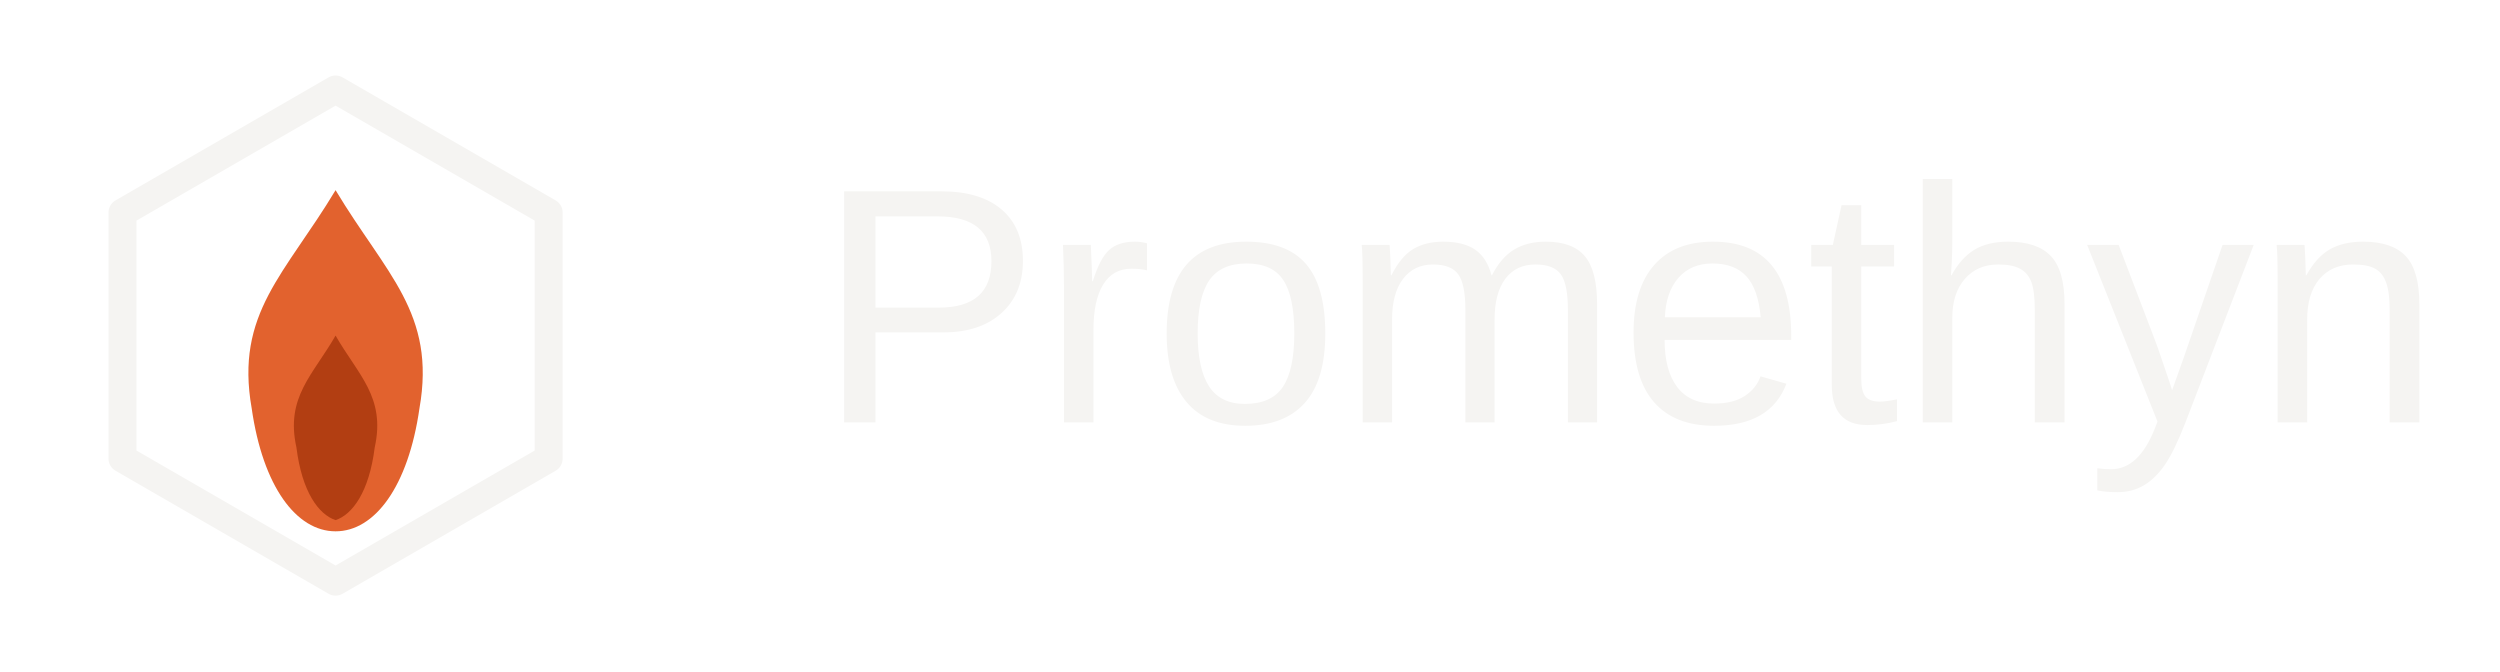
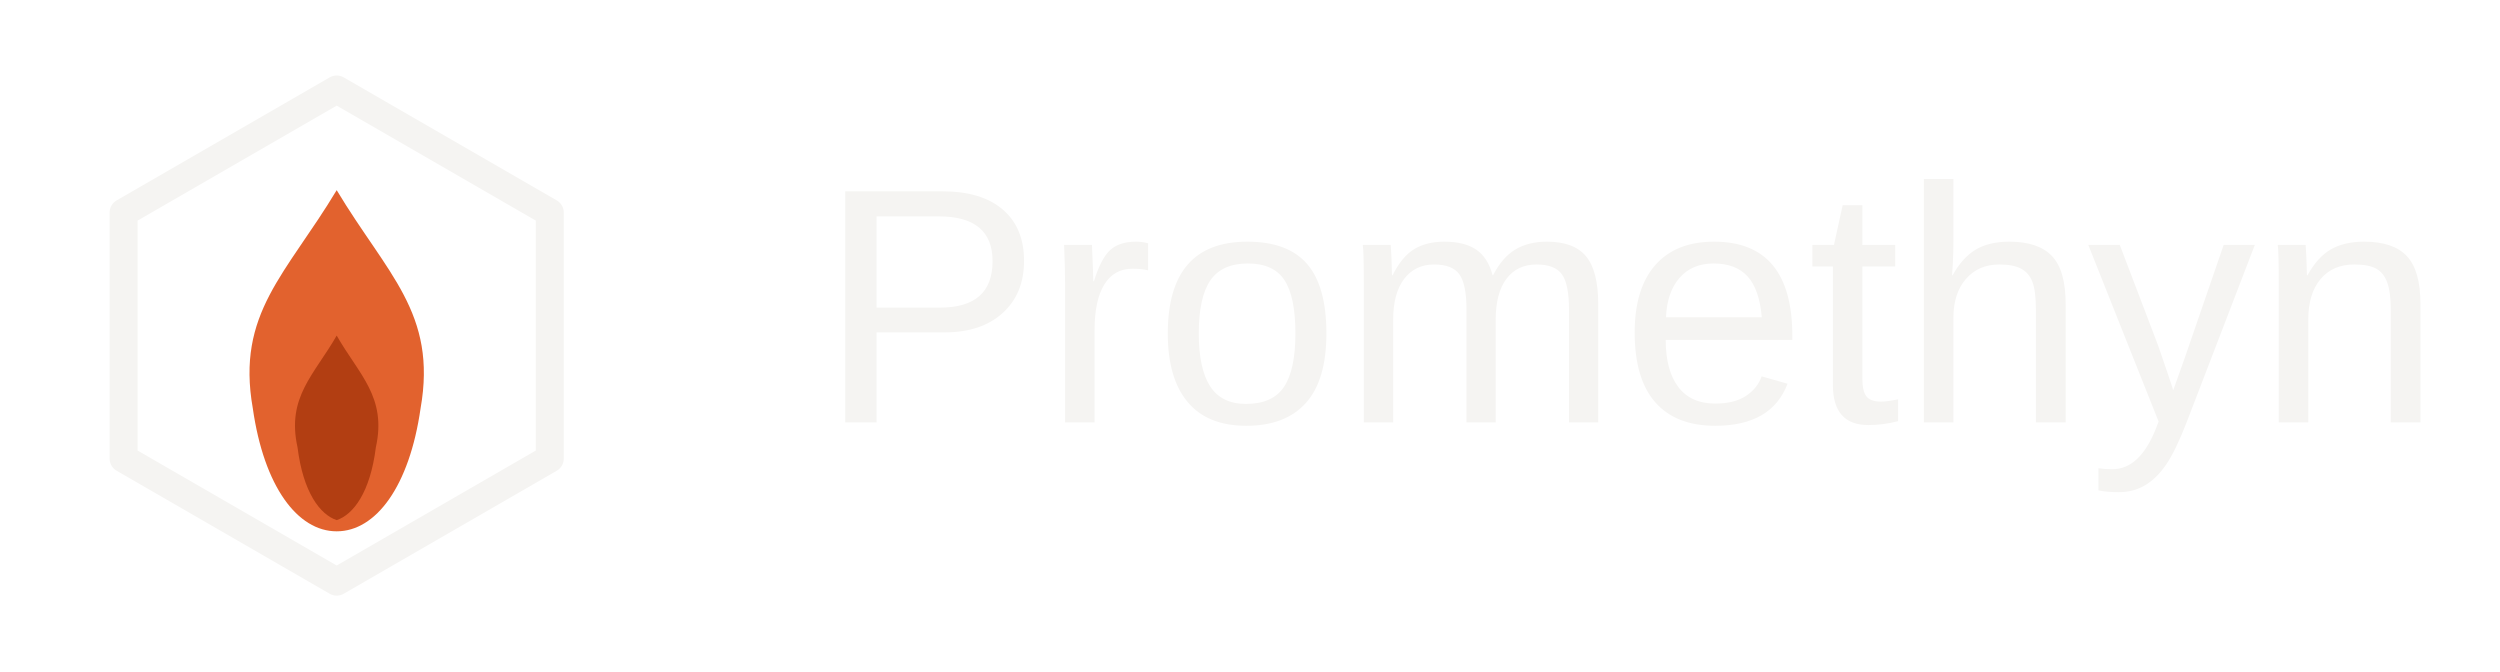
- <svg xmlns="http://www.w3.org/2000/svg" viewBox="0 0 0 0 446.6 120" width="447" height="120" role="img" aria-label="Promethyn">
+ <svg xmlns="http://www.w3.org/2000/svg" viewBox="0 0 446.6 120" width="447" height="120" role="img" aria-label="Promethyn">
  <polygon points="60,16 98.1,38 98.1,82 60,104 21.9,82 21.9,38" fill="none" stroke="#F5F4F2" stroke-width="5" stroke-linejoin="round" />
  <path d="M60 34 C69 49,78 56,75 73 C73 87,67 95,60 95 C53 95,47 87,45 73 C42 56,51 49,60 34 Z" fill="#E2622E" />
  <path d="M60 60 C64 67,69 71,67 80 C66 88,63 92,60 93 C57 92,54 88,53 80 C51 71,56 67,60 60 Z" fill="#B23E12" />
  <g transform="translate(146.0,32.0)">
    <path d="M36.90 14.64 Q36.90 20.51 33.07 23.97 Q29.25 27.43 22.68 27.43 L10.53 27.43 L10.53 43.53 L4.93 43.53 L4.93 2.21 L22.32 2.21 Q29.28 2.21 33.09 5.46 Q36.90 8.72 36.90 14.64 Z M31.27 14.70 Q31.27 6.69 21.65 6.69 L10.53 6.69 L10.53 23.00 L21.88 23.00 Q31.27 23.00 31.27 14.70 Z M44.24 43.53 L44.24 19.19 Q44.24 15.84 44.06 11.80 L49.04 11.80 Q49.28 17.20 49.28 18.28 L49.40 18.28 Q50.66 14.20 52.30 12.71 Q53.94 11.21 56.94 11.21 Q57.99 11.21 59.08 11.50 L59.08 16.34 Q58.03 16.05 56.26 16.05 Q52.98 16.05 51.24 18.89 Q49.51 21.71 49.51 26.99 L49.51 43.53 L44.24 43.53 Z M90.96 27.63 Q90.96 35.97 87.29 40.05 Q83.62 44.13 76.65 44.13 Q69.69 44.13 66.15 39.88 Q62.60 35.64 62.60 27.63 Q62.60 11.21 76.82 11.21 Q84.09 11.21 87.53 15.22 Q90.96 19.21 90.96 27.63 Z M85.42 27.63 Q85.42 21.06 83.46 18.09 Q81.51 15.11 76.91 15.11 Q72.28 15.11 70.20 18.15 Q68.14 21.19 68.14 27.63 Q68.14 33.91 70.17 37.07 Q72.22 40.22 76.58 40.22 Q81.34 40.22 83.38 37.17 Q85.42 34.12 85.42 27.63 Z M116.01 43.53 L116.01 23.41 Q116.01 18.81 114.74 17.06 Q113.49 15.29 110.20 15.29 Q106.83 15.29 104.86 17.87 Q102.90 20.45 102.90 25.15 L102.90 43.53 L97.65 43.53 L97.65 18.58 Q97.65 13.03 97.47 11.80 L102.46 11.80 Q102.49 11.94 102.51 12.59 Q102.55 13.23 102.59 14.07 Q102.64 14.91 102.69 17.22 L102.79 17.22 Q104.48 13.85 106.68 12.53 Q108.89 11.21 112.05 11.21 Q115.66 11.21 117.76 12.64 Q119.85 14.08 120.68 17.22 L120.76 17.22 Q122.40 14.02 124.73 12.62 Q127.07 11.21 130.38 11.21 Q135.20 11.21 137.38 13.82 Q139.56 16.43 139.56 22.39 L139.56 43.53 L134.34 43.53 L134.34 23.41 Q134.34 18.81 133.08 17.06 Q131.82 15.29 128.53 15.29 Q125.08 15.29 123.15 17.85 Q121.23 20.42 121.23 25.15 L121.23 43.53 L116.01 43.53 Z M151.63 28.78 Q151.63 34.23 153.88 37.20 Q156.14 40.16 160.48 40.16 Q163.91 40.16 165.98 38.79 Q168.05 37.41 168.78 35.29 L173.41 36.61 Q170.57 44.13 160.48 44.13 Q153.44 44.13 149.76 39.93 Q146.08 35.73 146.08 27.46 Q146.08 19.60 149.76 15.40 Q153.44 11.21 160.27 11.21 Q174.27 11.21 174.27 28.08 L174.27 28.78 L151.63 28.78 Z M168.81 24.73 Q168.37 19.71 166.26 17.41 Q164.15 15.11 160.19 15.11 Q156.35 15.11 154.10 17.68 Q151.86 20.25 151.68 24.73 L168.81 24.73 Z M193.18 43.30 Q190.57 44.00 187.85 44.00 Q181.52 44.00 181.52 36.81 L181.52 15.64 L177.85 15.64 L177.85 11.80 L181.71 11.80 L183.27 4.69 L186.79 4.69 L186.79 11.80 L192.66 11.80 L192.66 15.64 L186.79 15.64 L186.79 35.67 Q186.79 37.96 187.53 38.89 Q188.28 39.81 190.13 39.81 Q191.19 39.81 193.18 39.40 L193.18 43.30 Z M202.93 17.22 Q204.63 14.12 207.01 12.66 Q209.41 11.21 213.08 11.21 Q218.24 11.21 220.69 13.78 Q223.14 16.34 223.14 22.39 L223.14 43.53 L217.82 43.53 L217.82 23.41 Q217.82 20.07 217.21 18.44 Q216.60 16.81 215.19 16.05 Q213.78 15.29 211.28 15.29 Q207.56 15.29 205.31 17.87 Q203.07 20.45 203.07 24.82 L203.07 43.53 L197.79 43.53 L197.79 0.00 L203.07 0.00 L203.07 11.33 Q203.07 13.11 202.97 15.03 Q202.86 16.93 202.83 17.22 L202.93 17.22 Z M232.64 56.00 Q230.47 56.00 229.00 55.68 L229.00 51.72 Q230.12 51.90 231.47 51.90 Q236.39 51.90 239.27 44.65 L239.76 43.38 L227.19 11.80 L232.82 11.80 L239.50 29.33 Q239.65 29.75 239.86 30.32 Q240.07 30.89 241.17 34.15 Q242.29 37.41 242.37 37.78 L244.43 32.01 L251.39 11.80 L256.96 11.80 L244.76 43.53 Q242.79 48.61 241.09 51.09 Q239.39 53.57 237.31 54.78 Q235.25 56.00 232.64 56.00 Z M281.27 43.53 L281.27 23.41 Q281.27 20.27 280.65 18.55 Q280.04 16.81 278.69 16.05 Q277.34 15.29 274.73 15.29 Q270.92 15.29 268.71 17.90 Q266.52 20.51 266.52 25.15 L266.52 43.53 L261.24 43.53 L261.24 18.58 Q261.24 13.03 261.06 11.80 L266.05 11.80 Q266.08 11.94 266.10 12.59 Q266.14 13.23 266.18 14.07 Q266.23 14.91 266.28 17.22 L266.38 17.22 Q268.19 13.94 270.58 12.58 Q272.97 11.21 276.52 11.21 Q281.74 11.21 284.16 13.81 Q286.58 16.40 286.58 22.39 L286.58 43.53 L281.27 43.53 Z" fill="#F5F4F2" />
  </g>
</svg>
